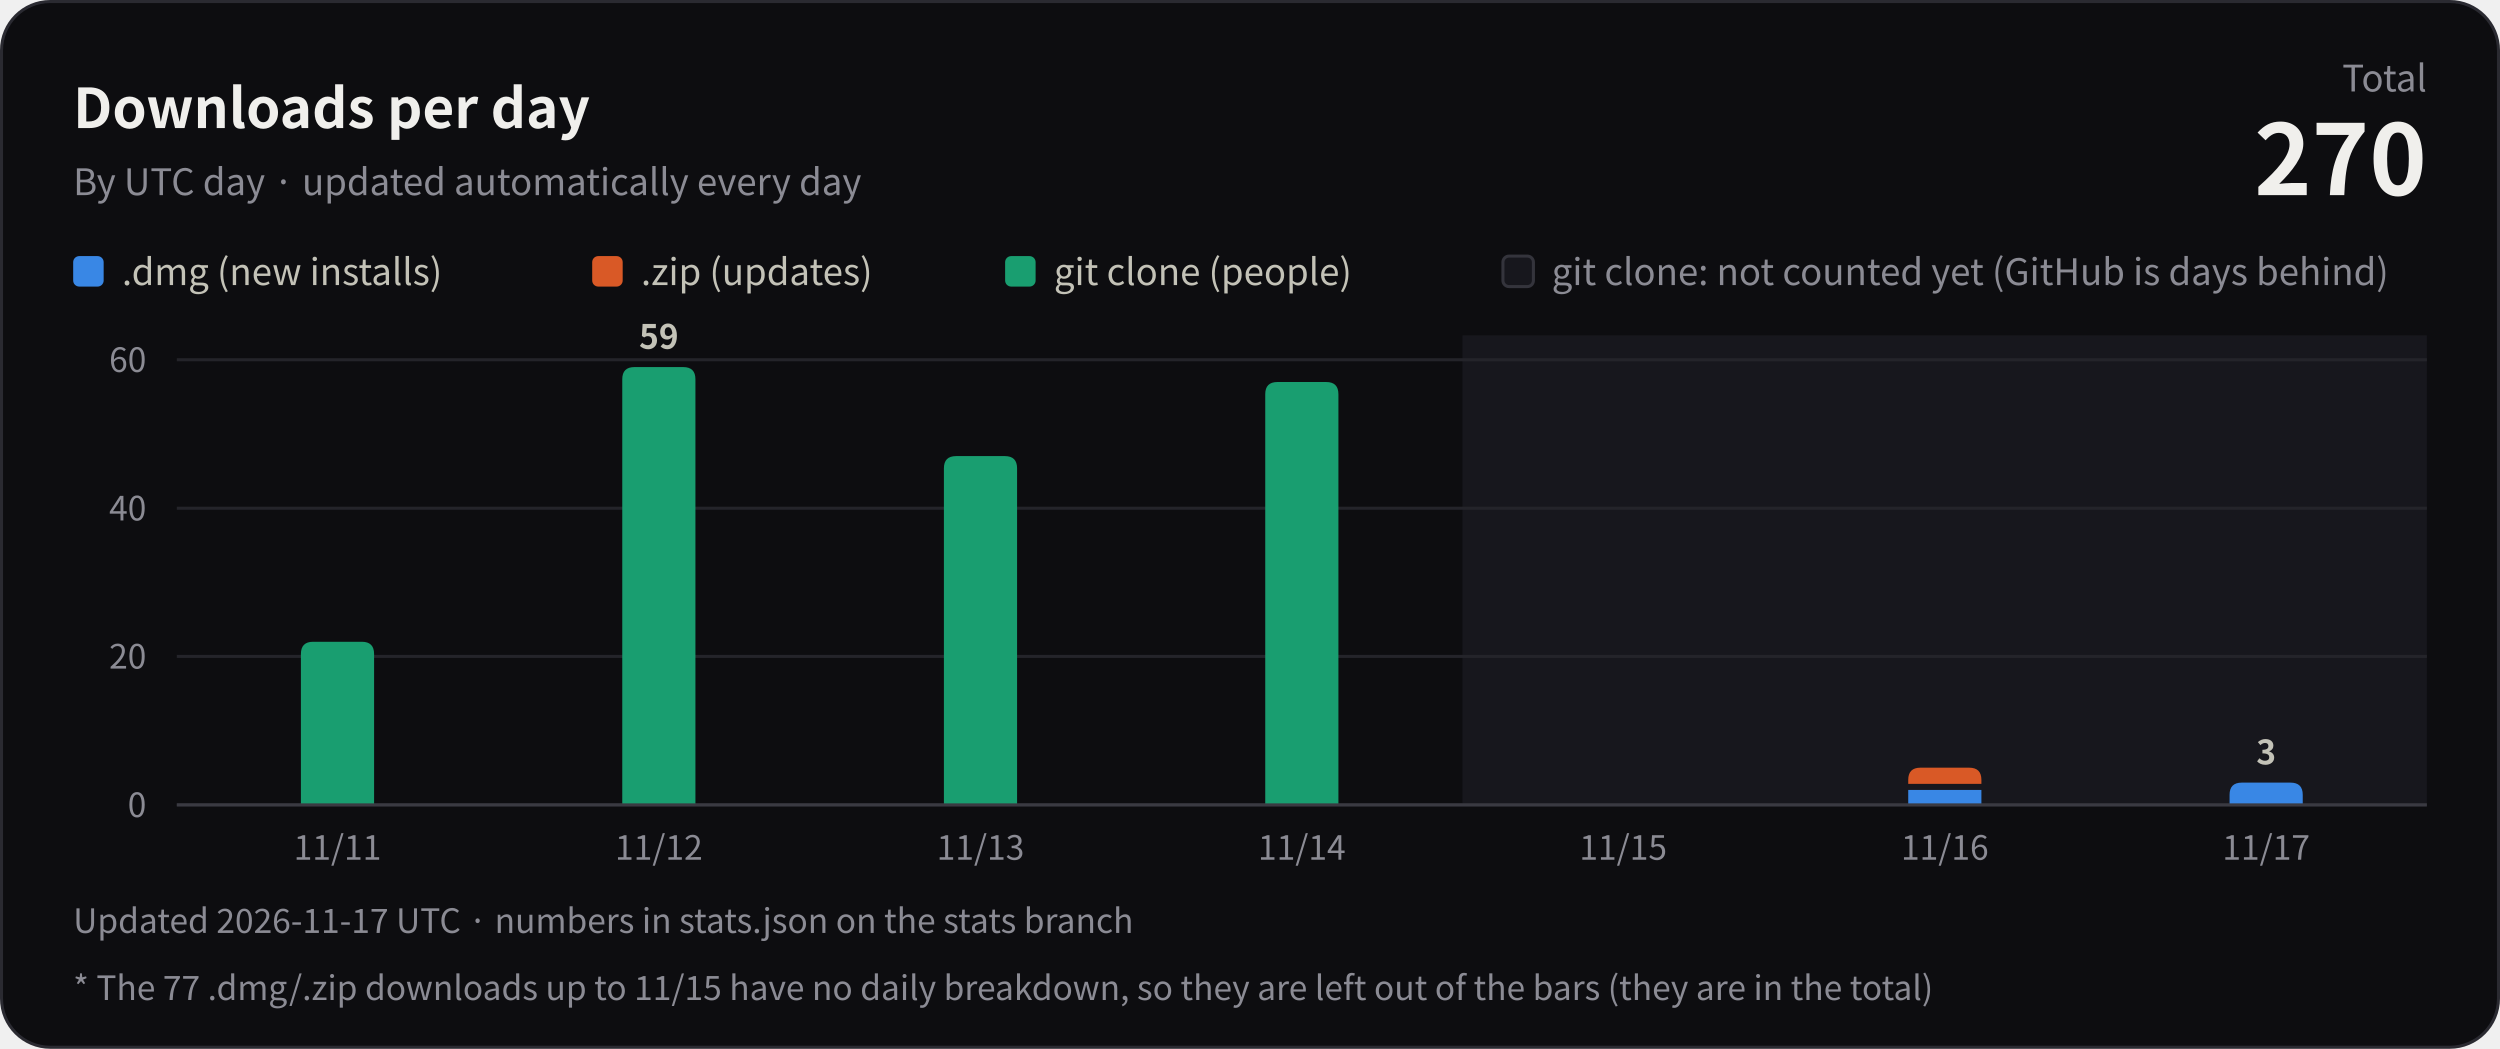
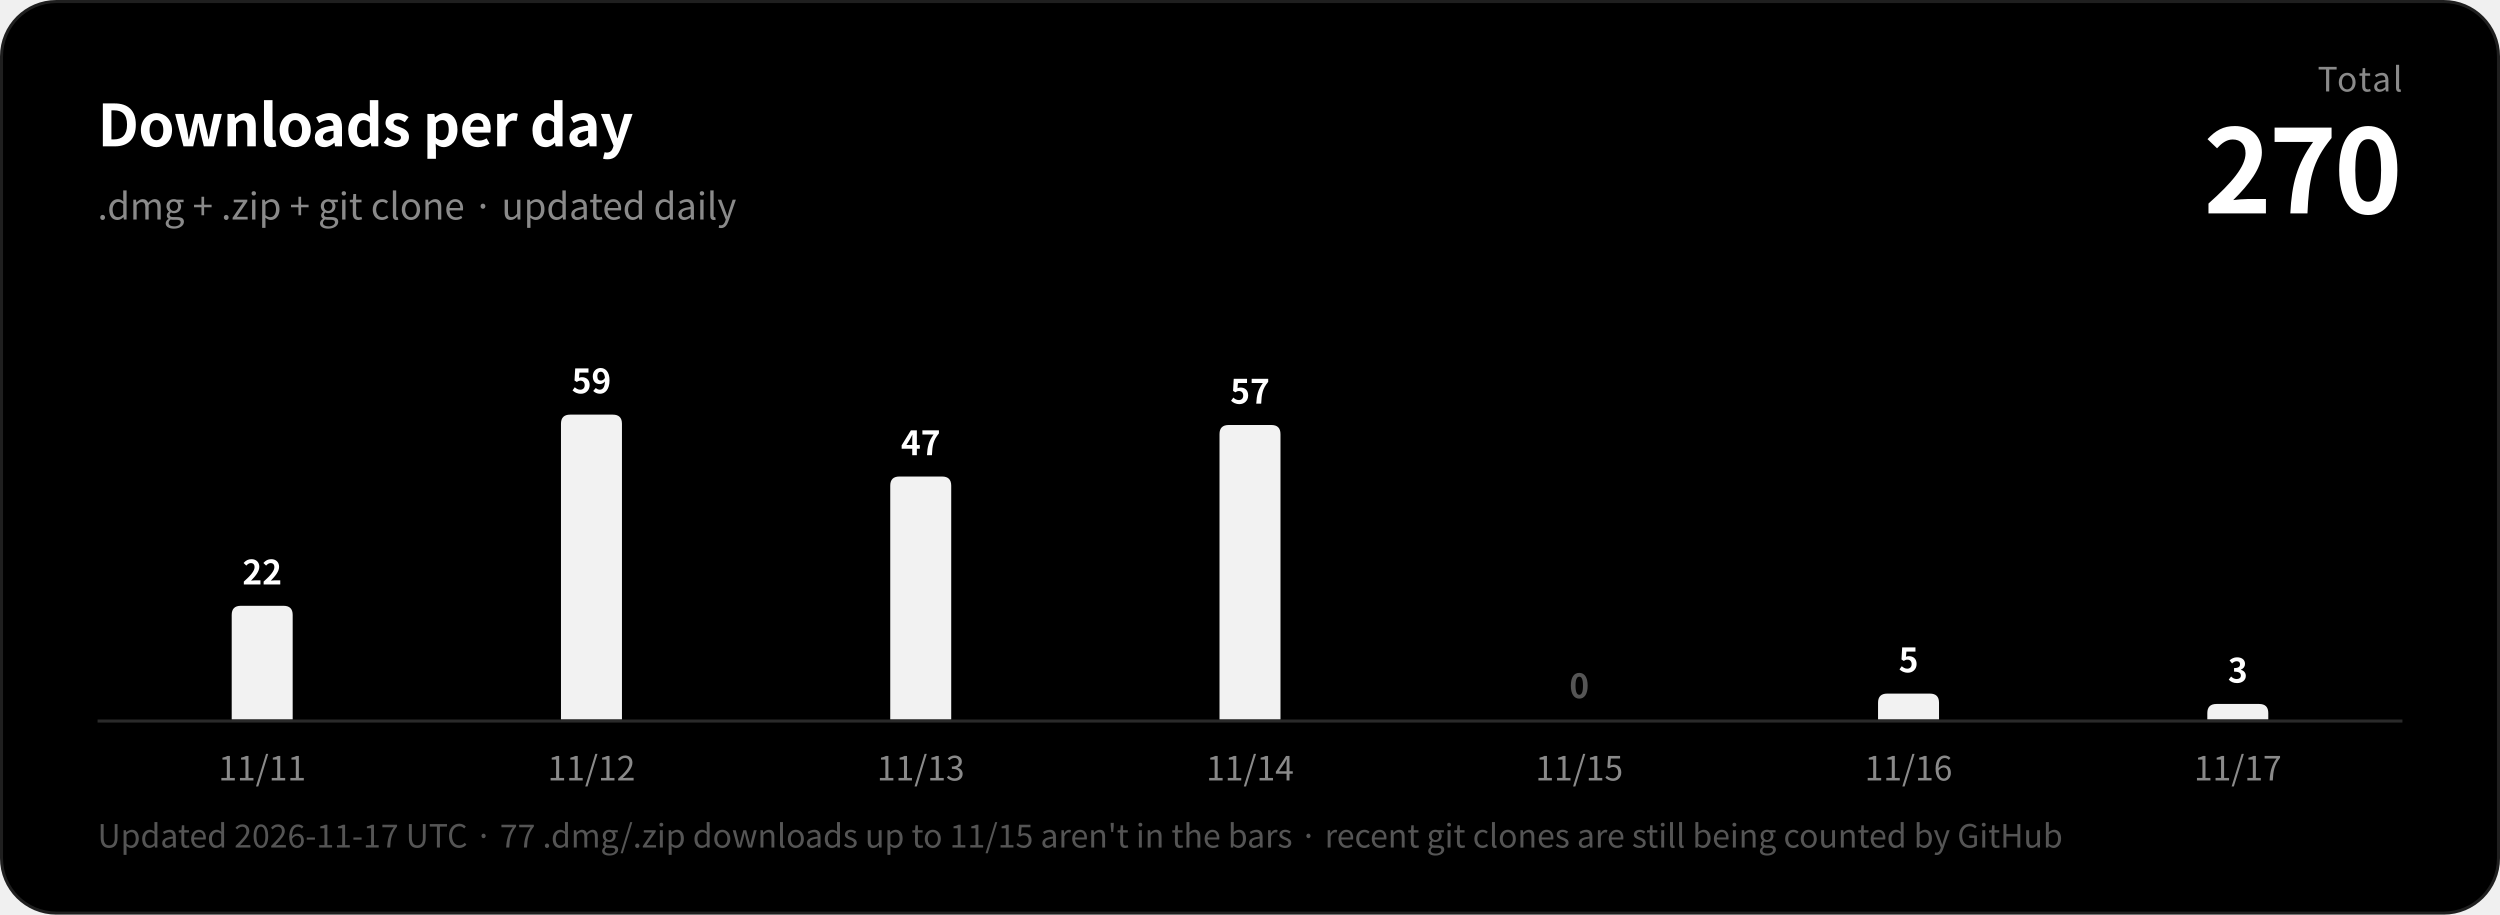
- <svg xmlns="http://www.w3.org/2000/svg" width="820" height="344" viewBox="0 0 820 344" role="img" aria-label="Downloads per day">
-   <rect x="0.5" y="0.5" width="819" height="343" rx="16" fill="#0d0d10" stroke="#2a2a31" />
-   <g font-family="-apple-system, BlinkMacSystemFont, 'Segoe UI', 'Hiragino Sans', 'Hiragino Kaku Gothic ProN', 'Noto Sans CJK JP', 'Noto Sans JP', 'PingFang SC', 'Microsoft YaHei', sans-serif">
-     <text x="24" y="42" font-size="18" font-weight="600" fill="#f0efec">Downloads per day</text>
-     <text x="24" y="64" font-size="12" fill="#8b8b94">By UTC day · updated automatically every day</text>
-     <text x="796" y="30" font-size="12" fill="#8b8b94" text-anchor="end">Total</text>
-     <text x="796" y="64" font-size="32" font-weight="700" fill="#f0efec" text-anchor="end">270</text>
-     <rect x="24" y="84" width="10" height="10" rx="2" fill="#3987e5" />
-     <text x="40" y="93.5" font-size="12" fill="#c3c2b7">.dmg (new installs)</text>
-     <rect x="194.24" y="84" width="10" height="10" rx="2" fill="#d95926" />
-     <text x="210.24" y="93.5" font-size="12" fill="#c3c2b7">.zip (updates)</text>
-     <rect x="329.68" y="84" width="10" height="10" rx="2" fill="#199e70" />
-     <text x="345.68" y="93.5" font-size="12" fill="#c3c2b7">git clone (people)</text>
-     <rect x="492.96" y="84" width="10" height="10" rx="2" fill="#17171d" stroke="#34343c" />
-     <text x="508.96" y="93.5" font-size="12" fill="#8b8b94">git clone: not counted yet (GitHub is days behind)</text>
-     <rect x="479.7" y="110" width="316.3" height="154" fill="#17171d" />
-     <line x1="58" y1="264.0" x2="796" y2="264.0" stroke="#24242a" stroke-width="1" />
-     <text x="48" y="268.0" font-size="11" fill="#8b8b94" text-anchor="end">0</text>
-     <line x1="58" y1="215.3" x2="796" y2="215.3" stroke="#24242a" stroke-width="1" />
-     <text x="48" y="219.3" font-size="11" fill="#8b8b94" text-anchor="end">20</text>
-     <line x1="58" y1="166.7" x2="796" y2="166.7" stroke="#24242a" stroke-width="1" />
-     <text x="48" y="170.7" font-size="11" fill="#8b8b94" text-anchor="end">40</text>
-     <line x1="58" y1="118.0" x2="796" y2="118.0" stroke="#24242a" stroke-width="1" />
-     <text x="48" y="122.0" font-size="11" fill="#8b8b94" text-anchor="end">60</text>
-     <path d="M98.7,264.0V214.5Q98.7,210.5 102.7,210.5H118.7Q122.7,210.5 122.7,214.5V264.0Z" fill="#199e70" />
-     <text x="110.7" y="282" font-size="11" fill="#8b8b94" text-anchor="middle">11/11</text>
-     <path d="M204.1,264.0V124.4Q204.1,120.4 208.1,120.4H224.1Q228.1,120.4 228.1,124.4V264.0Z" fill="#199e70" />
-     <text x="216.1" y="282" font-size="11" fill="#8b8b94" text-anchor="middle">11/12</text>
-     <text x="216.1" y="114.4" font-size="11" font-weight="600" fill="#c3c2b7" text-anchor="middle">59</text>
-     <path d="M309.6,264.0V153.6Q309.6,149.6 313.6,149.6H329.6Q333.6,149.6 333.6,153.6V264.0Z" fill="#199e70" />
-     <text x="321.6" y="282" font-size="11" fill="#8b8b94" text-anchor="middle">11/13</text>
-     <path d="M415.0,264.0V129.3Q415.0,125.3 419.0,125.3H435.0Q439.0,125.3 439.0,129.3V264.0Z" fill="#199e70" />
-     <text x="427.0" y="282" font-size="11" fill="#8b8b94" text-anchor="middle">11/14</text>
-     <text x="532.4" y="282" font-size="11" fill="#8b8b94" text-anchor="middle">11/15</text>
-     <path d="M625.9,264.0V259.1H649.9V264.0Z" fill="#3987e5" />
-     <path d="M625.9,257.1V255.8Q625.9,251.8 629.9,251.8H645.9Q649.9,251.8 649.9,255.8V257.1Z" fill="#d95926" />
-     <text x="637.9" y="282" font-size="11" fill="#8b8b94" text-anchor="middle">11/16</text>
-     <path d="M731.3,264.0V260.7Q731.3,256.7 735.3,256.7H751.3Q755.3,256.7 755.3,260.7V264.0Z" fill="#3987e5" />
-     <text x="743.3" y="282" font-size="11" fill="#8b8b94" text-anchor="middle">11/17</text>
-     <text x="743.3" y="250.7" font-size="11" font-weight="600" fill="#c3c2b7" text-anchor="middle">3</text>
-     <line x1="58" y1="264" x2="796" y2="264" stroke="#3a3a42" stroke-width="1" />
-     <text x="24" y="306" font-size="11" fill="#8b8b94">Updated 2026-11-17 UTC · numbers in stats.json on the stats branch</text>
-     <text x="24" y="328" font-size="11" fill="#8b8b94">* The 77 .dmg/.zip downloads up to 11/15 have no daily breakdown, so they are left out of the bars (they are in the total)</text>
+ <svg xmlns="http://www.w3.org/2000/svg" width="820" height="300" viewBox="0 0 820 300" role="img" aria-label="Downloads per day">
+   <rect x="0.5" y="0.5" width="819" height="299" rx="18" fill="#000000" stroke="#1f1f1f" />
+   <g font-family="-apple-system, BlinkMacSystemFont, 'SF Pro Display', 'Segoe UI', 'Hiragino Sans', 'Hiragino Kaku Gothic ProN', 'Noto Sans CJK JP', 'Noto Sans JP', 'PingFang SC', 'Microsoft YaHei', sans-serif" style="font-variant-numeric: tabular-nums">
+     <text x="32" y="48" font-size="19" font-weight="600" fill="#ffffff" letter-spacing="-0.2">Downloads per day</text>
+     <text x="32" y="72" font-size="12" fill="#8a8a8a">.dmg + .zip + git clone · updated daily</text>
+     <text x="788" y="30" font-size="11" fill="#8a8a8a" text-anchor="end" letter-spacing="0.6">Total</text>
+     <text x="788" y="70" font-size="38" font-weight="700" fill="#ffffff" text-anchor="end" letter-spacing="-1">270</text>
+     <path d="M76.0,236.0V201.7Q76.0,198.7 79.0,198.7H93.0Q96.0,198.7 96.0,201.7V236.0Z" fill="#f2f2f2" />
+     <text x="86.0" y="191.7" font-size="11" font-weight="600" fill="#ffffff" text-anchor="middle">22</text>
+     <text x="86.0" y="256" font-size="11" fill="#8a8a8a" text-anchor="middle">11/11</text>
+     <path d="M184.0,236.0V139.0Q184.0,136.0 187.0,136.0H201.0Q204.0,136.0 204.0,139.0V236.0Z" fill="#f2f2f2" />
+     <text x="194.0" y="129.0" font-size="11" font-weight="600" fill="#ffffff" text-anchor="middle">59</text>
+     <text x="194.0" y="256" font-size="11" fill="#8a8a8a" text-anchor="middle">11/12</text>
+     <path d="M292.0,236.0V159.3Q292.0,156.3 295.0,156.3H309.0Q312.0,156.3 312.0,159.3V236.0Z" fill="#f2f2f2" />
+     <text x="302.0" y="149.3" font-size="11" font-weight="600" fill="#ffffff" text-anchor="middle">47</text>
+     <text x="302.0" y="256" font-size="11" fill="#8a8a8a" text-anchor="middle">11/13</text>
+     <path d="M400.0,236.0V142.4Q400.0,139.4 403.0,139.4H417.0Q420.0,139.4 420.0,142.4V236.0Z" fill="#f2f2f2" />
+     <text x="410.0" y="132.4" font-size="11" font-weight="600" fill="#ffffff" text-anchor="middle">57</text>
+     <text x="410.0" y="256" font-size="11" fill="#8a8a8a" text-anchor="middle">11/14</text>
+     <text x="518.0" y="229.0" font-size="11" font-weight="600" fill="#555555" text-anchor="middle">0</text>
+     <text x="518.0" y="256" font-size="11" fill="#8a8a8a" text-anchor="middle">11/15</text>
+     <path d="M616.0,236.0V230.5Q616.0,227.5 619.0,227.5H633.0Q636.0,227.5 636.0,230.5V236.0Z" fill="#f2f2f2" />
+     <text x="626.0" y="220.5" font-size="11" font-weight="600" fill="#ffffff" text-anchor="middle">5</text>
+     <text x="626.0" y="256" font-size="11" fill="#8a8a8a" text-anchor="middle">11/16</text>
+     <path d="M724.0,236.0V233.9Q724.0,230.9 727.0,230.9H741.0Q744.0,230.9 744.0,233.9V236.0Z" fill="#f2f2f2" />
+     <text x="734.0" y="223.9" font-size="11" font-weight="600" fill="#ffffff" text-anchor="middle">3</text>
+     <text x="734.0" y="256" font-size="11" fill="#8a8a8a" text-anchor="middle">11/17</text>
+     <line x1="32" y1="236.5" x2="788" y2="236.5" stroke="#2a2a2a" stroke-width="1" />
+     <text x="32" y="278" font-size="10.5" fill="#555555">Updated 2026-11-17 UTC · 77 .dmg/.zip downloads up to 11/15 aren't in the bars · recent git clones are still being counted by GitHub</text>
  </g>
</svg>
